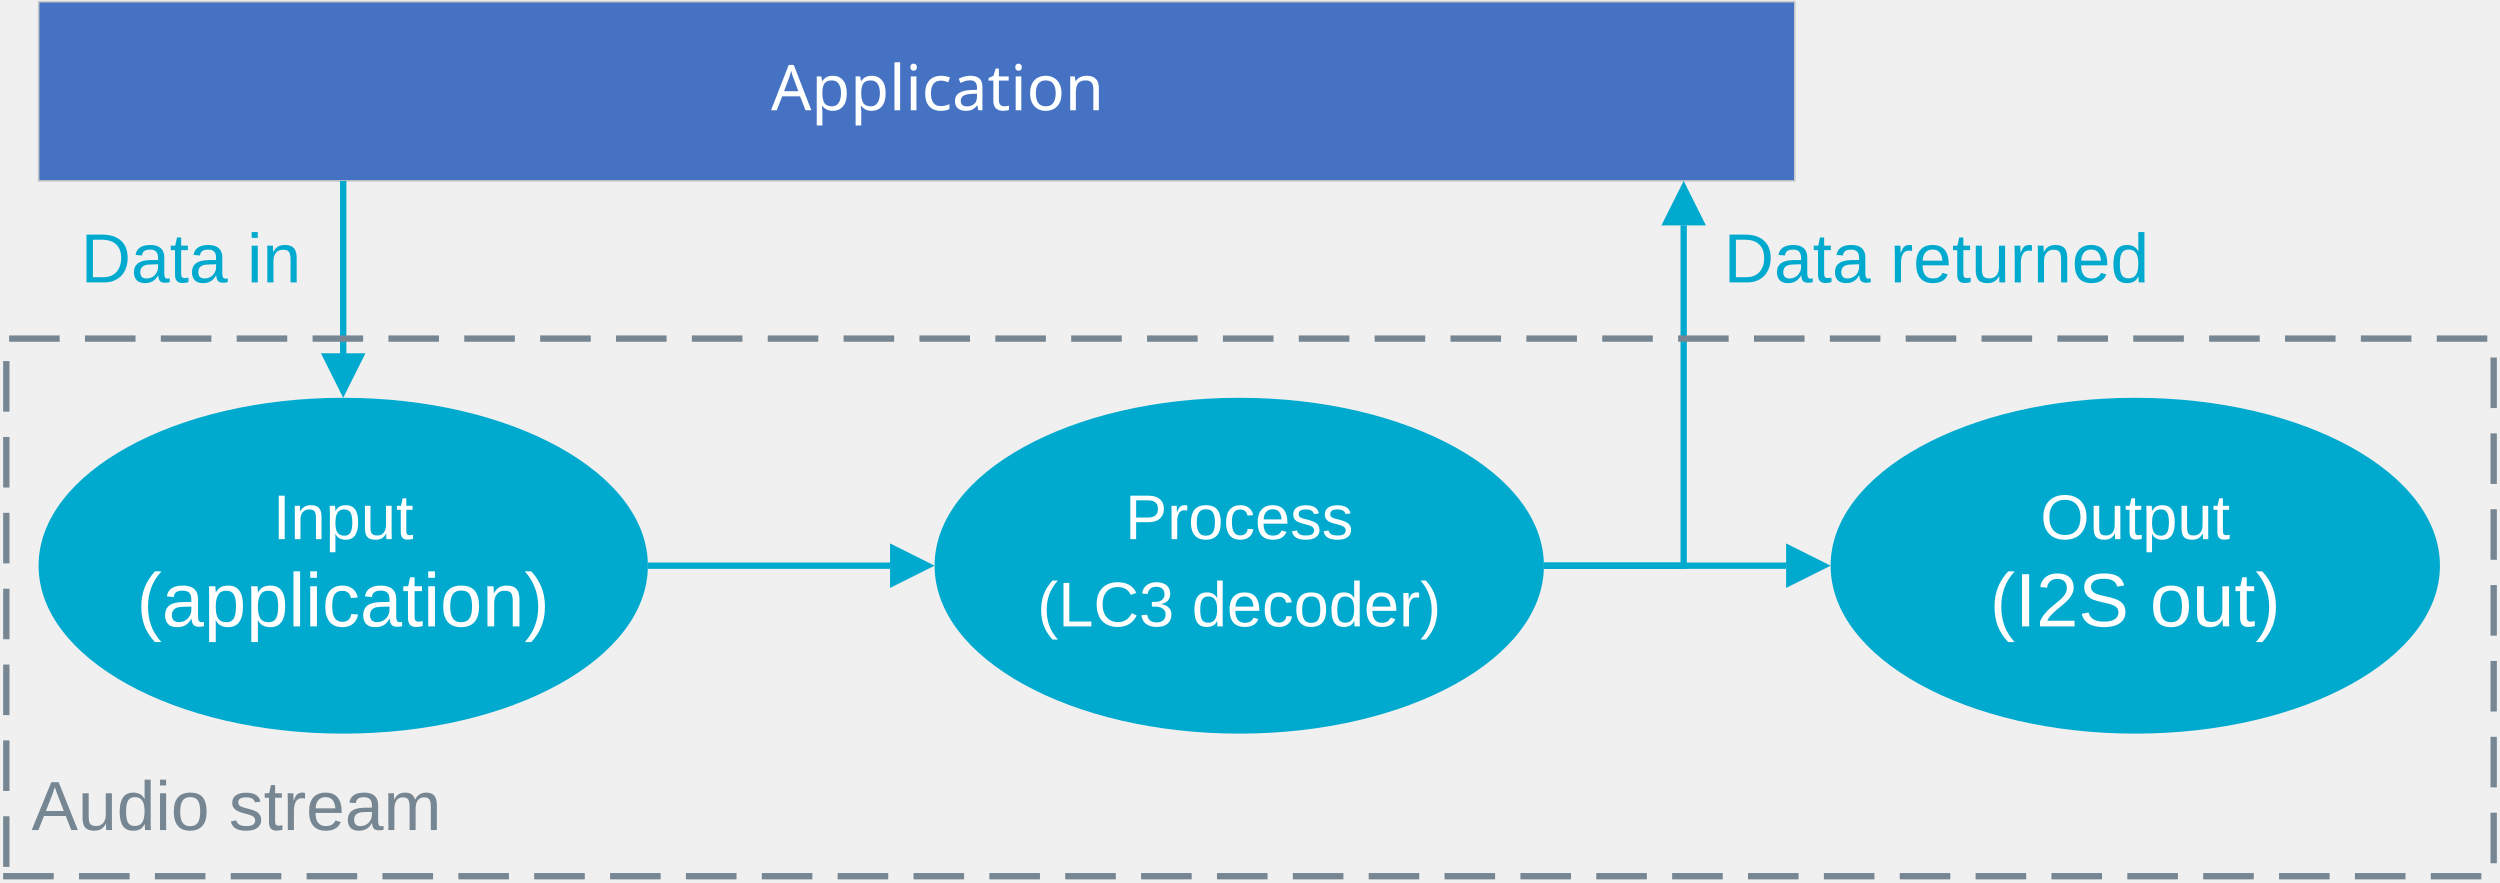
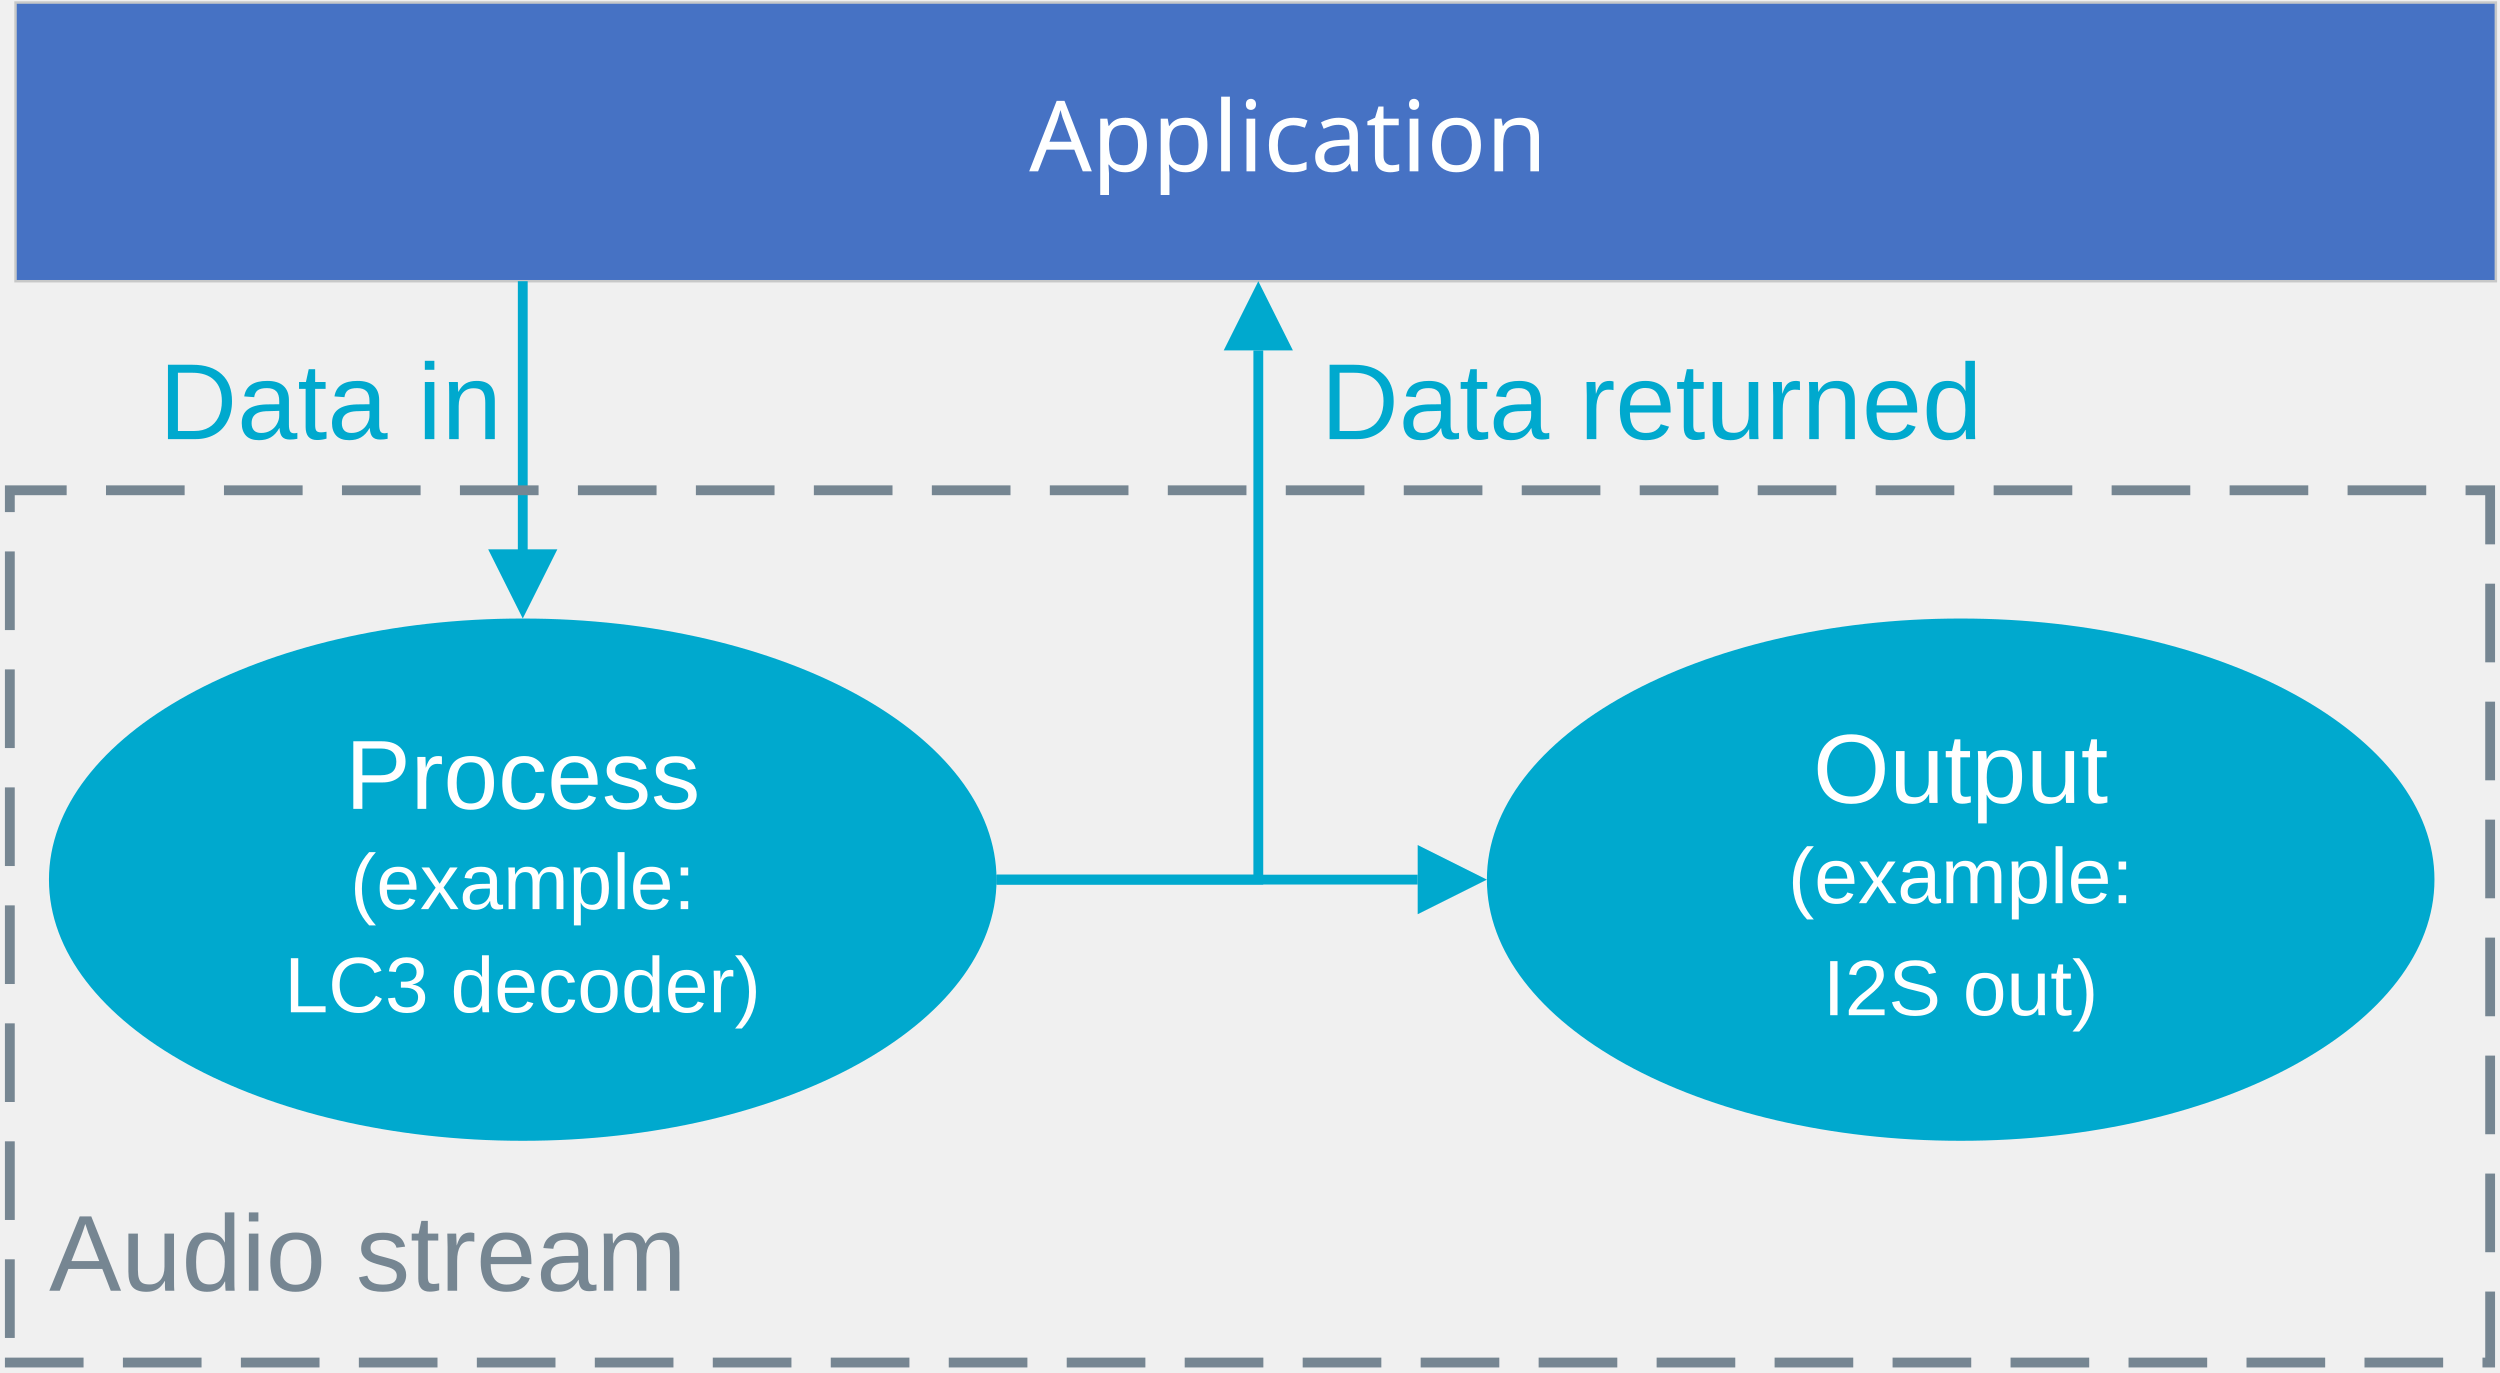
- <svg xmlns="http://www.w3.org/2000/svg" xmlns:xlink="http://www.w3.org/1999/xlink" width="5.492in" height="1.939in" viewBox="0 0 395.449 139.581" xml:space="preserve" color-interpolation-filters="sRGB" class="st14">
+ <svg xmlns="http://www.w3.org/2000/svg" xmlns:xlink="http://www.w3.org/1999/xlink" width="3.532in" height="1.939in" viewBox="0 0 254.283 139.581" xml:space="preserve" color-interpolation-filters="sRGB" class="st13">
  <style type="text/css">
	
		.st1 {fill:#4672c4;stroke:#c7c8c8;stroke-width:0.25}
		.st2 {fill:#feffff;font-family:Calibri;font-size:0.833em}
		.st3 {fill:#00a9ce;stroke:none;stroke-width:1}
		.st4 {fill:#ffffff;font-family:Arial;font-size:0.833em}
- 		.st5 {font-size:1.2em}
- 		.st6 {font-size:1em}
- 		.st7 {marker-end:url(#mrkr4-21);stroke:#00a9ce;stroke-linecap:butt;stroke-width:1}
- 		.st8 {fill:#00a9ce;fill-opacity:1;stroke:#00a9ce;stroke-opacity:1;stroke-width:0.284}
- 		.st9 {marker-start:url(#mrkr4-37);stroke:#00a9ce;stroke-linecap:butt;stroke-width:1}
- 		.st10 {fill:none;stroke:none;stroke-width:1}
- 		.st11 {fill:#00a9ce;font-family:Arial;font-size:0.917em}
- 		.st12 {fill:none;stroke:#768692;stroke-dasharray:7,5;stroke-width:1}
- 		.st13 {fill:#768692;font-family:Arial;font-size:0.917em}
- 		.st14 {fill:none;fill-rule:evenodd;font-size:12px;overflow:visible;stroke-linecap:square;stroke-miterlimit:3}
+ 		.st5 {font-size:0.8em}
+ 		.st6 {marker-end:url(#mrkr4-19);stroke:#00a9ce;stroke-linecap:butt;stroke-width:1}
+ 		.st7 {fill:#00a9ce;fill-opacity:1;stroke:#00a9ce;stroke-opacity:1;stroke-width:0.284}
+ 		.st8 {marker-start:url(#mrkr4-30);stroke:#00a9ce;stroke-linecap:butt;stroke-width:1}
+ 		.st9 {fill:none;stroke:none;stroke-width:1}
+ 		.st10 {fill:#00a9ce;font-family:Arial;font-size:0.917em}
+ 		.st11 {fill:none;stroke:#768692;stroke-dasharray:7,5;stroke-width:1}
+ 		.st12 {fill:#768692;font-family:Arial;font-size:0.917em}
+ 		.st13 {fill:none;fill-rule:evenodd;font-size:12px;overflow:visible;stroke-linecap:square;stroke-miterlimit:3}
	
	</style>
  <defs id="Markers">
    <g id="lend4">
      <path d="M 2 1 L 0 0 L 2 -1 L 2 1 " style="stroke:none" />
    </g>
-     <marker id="mrkr4-21" class="st8" refX="-7.04" orient="auto" markerUnits="strokeWidth" overflow="visible">
+     <marker id="mrkr4-19" class="st7" refX="-7.04" orient="auto" markerUnits="strokeWidth" overflow="visible">
      <use xlink:href="#lend4" transform="scale(-3.52,-3.52) " />
    </marker>
-     <marker id="mrkr4-37" class="st8" refX="6.68" orient="auto" markerUnits="strokeWidth" overflow="visible">
+     <marker id="mrkr4-30" class="st7" refX="6.68" orient="auto" markerUnits="strokeWidth" overflow="visible">
      <use xlink:href="#lend4" transform="scale(3.52) " />
    </marker>
  </defs>
  <g>
-     <g id="shape348-1" transform="translate(6.10265,-110.985)">
-       <rect x="0" y="111.235" width="277.8" height="28.346" class="st1" />
-       <text x="115.86" y="128.41" class="st2">Application</text>
+     <g id="shape348-1" transform="translate(1.57799,-110.985)">
+       <rect x="0" y="111.235" width="252.283" height="28.346" class="st1" />
+       <text x="103.1" y="128.41" class="st2">Application</text>
    </g>
-     <g id="shape349-4" transform="translate(6.10265,-23.5547)">
+     <g id="shape350-4" transform="translate(4.97956,-23.5547)">
      <path d="M0 113.02 A48.189 26.561 0 0 1 96.38 113.02 A48.189 26.561 0 1 1 -0 113.02 Z" class="st3" />
-       <text x="37.07" y="108.82" class="st4">Input <tspan x="15.5" dy="1.15em" class="st5">(application)</tspan>
+       <text x="30.13" y="105.82" class="st4">Process<tspan x="30.63" dy="1.275em" class="st5">(example: </tspan>
+         <tspan x="23.95" dy="1.312em" class="st5">LC3 decoder)</tspan>
      </text>
    </g>
-     <g id="shape350-8" transform="translate(147.835,-23.5547)">
+     <g id="shape351-9" transform="translate(151.237,-23.5547)">
      <path d="M0 113.02 A48.189 26.561 0 0 1 96.38 113.02 A48.189 26.561 0 1 1 -0 113.02 Z" class="st3" />
-       <text x="30.13" y="108.82" class="st4">Process<tspan x="16.23" dy="1.38em" class="st6">(LC3 decoder)</tspan>
+       <text x="33.18" y="105.22" class="st4">Output <tspan x="30.63" dy="1.275em" class="st5">(example: </tspan>
+         <tspan x="34.18" dy="1.425em" class="st5">I2S out)</tspan>
      </text>
    </g>
-     <g id="shape351-12" transform="translate(289.567,-23.5547)">
-       <path d="M0 113.02 A48.189 26.561 0 0 1 96.38 113.02 A48.189 26.561 0 1 1 -0 113.02 Z" class="st3" />
-       <text x="33.18" y="108.82" class="st4">Output <tspan x="25.18" dy="1.15em" class="st5">(I2S out)</tspan>
-       </text>
+     <g id="shape353-14" transform="translate(101.357,-43.0288)">
+       <path d="M0 132.49 L42.84 132.49" class="st6" />
    </g>
-     <g id="shape352-16" transform="translate(102.48,-43.0288)">
-       <path d="M0 132.49 L38.31 132.49" class="st7" />
+     <g id="shape354-20" transform="translate(101.357,-50.1154)">
+       <path d="M0 139.58 L26.63 139.58 L26.63 85.75" class="st6" />
    </g>
-     <g id="shape353-22" transform="translate(244.213,-43.0288)">
-       <path d="M0 132.49 L38.31 132.49" class="st7" />
+     <g id="shape355-25" transform="translate(46.0818,-76.6762)">
+       <path d="M7.09 132.9 L7.09 132.54 L7.09 105.27" class="st8" />
    </g>
-     <g id="shape354-27" transform="translate(244.213,-50.1154)">
-       <path d="M0 139.58 L22.11 139.58 L22.11 85.75" class="st7" />
+     <g id="shape356-31" transform="translate(9.50422,-85.4729)">
+       <rect x="0" y="114.069" width="48.189" height="25.512" class="st9" />
+       <text x="6.67" y="130.13" class="st10">Data in</text>
    </g>
-     <g id="shape355-32" transform="translate(61.378,-76.6762)">
-       <path d="M-7.09 132.9 L-7.09 132.54 L-7.09 105.27" class="st9" />
+     <g id="shape358-34" transform="translate(127.992,-85.4729)">
+       <rect x="0" y="114.069" width="79.937" height="25.512" class="st9" />
+       <text x="6.34" y="130.13" class="st10">Data returned</text>
    </g>
-     <g id="shape356-38" transform="translate(6.10265,-85.4729)">
-       <rect x="0" y="114.069" width="48.189" height="25.512" class="st10" />
-       <text x="6.67" y="130.13" class="st11">Data in</text>
-     </g>
-     <g id="shape358-41" transform="translate(266.323,-85.4729)">
-       <rect x="0" y="114.069" width="79.937" height="25.512" class="st10" />
-       <text x="6.34" y="130.13" class="st11">Data returned</text>
-     </g>
-     <g id="shape359-44" transform="translate(1,-1)">
-       <path d="M0 139.58 L393.45 139.58 L393.45 54.54 L0 54.54 L0 139.58 Z" class="st12" />
-       <text x="4" y="132.28" class="st13">Audio stream</text>
+     <g id="shape359-37" transform="translate(1,-1)">
+       <path d="M0 139.58 L252.28 139.58 L252.28 50.86 L0 50.86 L0 139.58 Z" class="st11" />
+       <text x="4" y="132.28" class="st12">Audio stream</text>
    </g>
  </g>
</svg>
